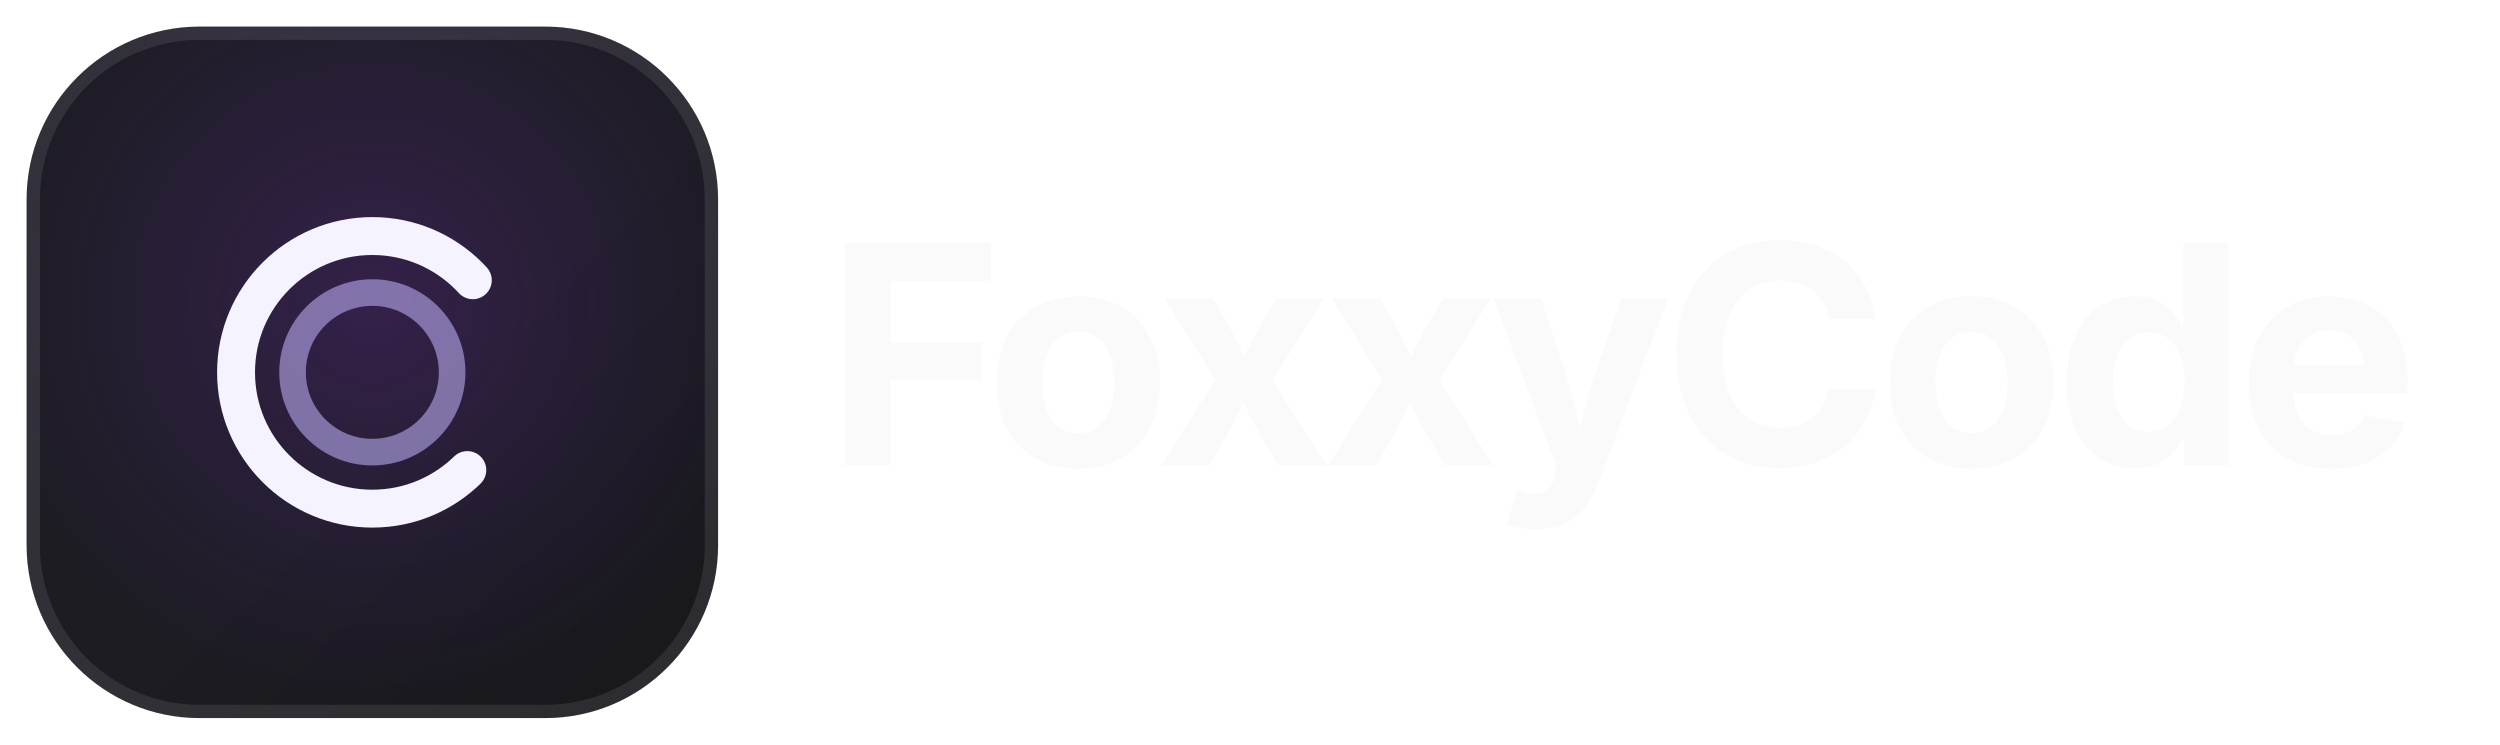
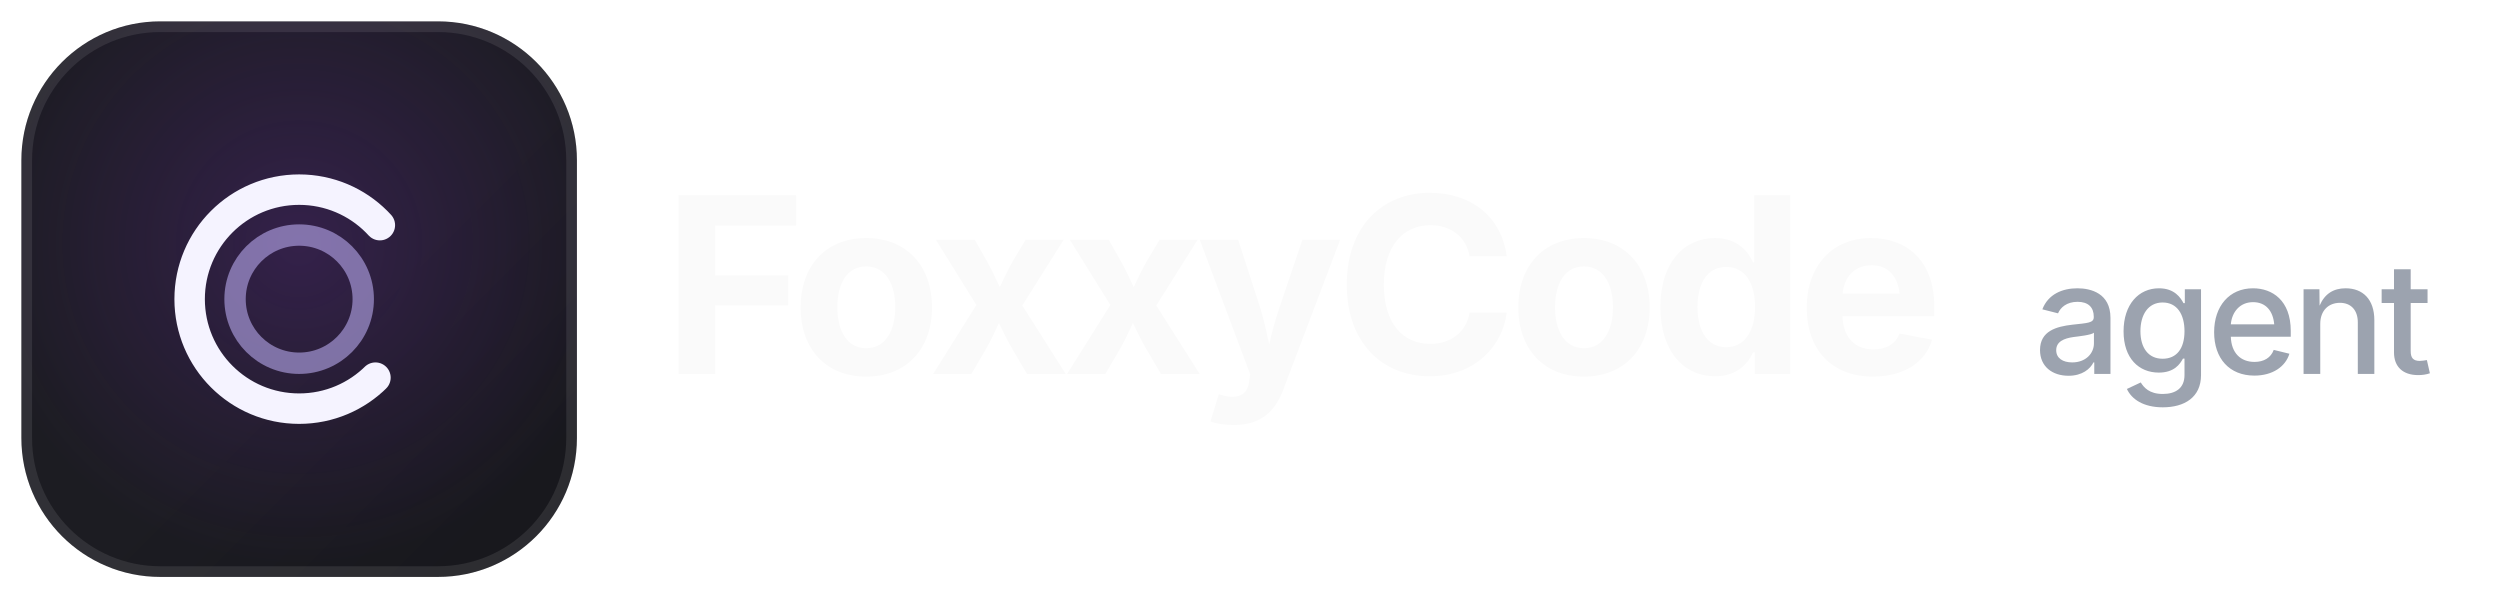
- <svg xmlns="http://www.w3.org/2000/svg" viewBox="0 0 188 56" role="img" aria-label="FoxxyCode agent">
+ <svg xmlns="http://www.w3.org/2000/svg" viewBox="0 0 234 56" role="img" aria-label="FoxxyCode agent">
  <defs>
    <linearGradient id="cw-plate" x1="2" y1="2" x2="54" y2="54" gradientUnits="userSpaceOnUse">
      <stop offset="0" stop-color="#1c1c22" />
      <stop offset="1" stop-color="#101014" />
    </linearGradient>
    <linearGradient id="cw-stroke" x1="10" y1="10" x2="46" y2="46" gradientUnits="userSpaceOnUse">
      <stop offset="0" stop-color="#f5f3ff" />
      <stop offset="0.5" stop-color="#ddd6fe" />
      <stop offset="1" stop-color="#a78bfa" />
    </linearGradient>
    <linearGradient id="cw-stroke-inner" x1="14" y1="14" x2="42" y2="42" gradientUnits="userSpaceOnUse">
      <stop offset="0" stop-color="#c4b5fd" stop-opacity="0.55" />
      <stop offset="1" stop-color="#9333ea" stop-opacity="0.35" />
    </linearGradient>
    <radialGradient id="cw-plate-glow" cx="50%" cy="40%" r="58%">
      <stop offset="0" stop-color="#9333ea" stop-opacity="0.2" />
      <stop offset="1" stop-color="#9333ea" stop-opacity="0" />
    </radialGradient>
  </defs>
  <g transform="translate(28 28)">
    <rect x="-26" y="-26" width="52" height="52" rx="13" fill="url(#cw-plate)" />
    <rect x="-26" y="-26" width="52" height="52" rx="13" fill="url(#cw-plate-glow)" />
    <rect x="-25.5" y="-25.5" width="51" height="51" rx="12.5" fill="none" stroke="rgba(255,255,255,0.09)" stroke-width="1" />
    <g transform="rotate(90)">
      <circle r="10.25" fill="none" stroke="url(#cw-stroke)" stroke-width="2.85" stroke-linecap="round" stroke-dasharray="48.6 15.8" stroke-dashoffset="7.9" />
      <circle r="6" fill="none" stroke="url(#cw-stroke-inner)" stroke-width="2" />
    </g>
  </g>
  <text x="62" y="35" font-family="system-ui, -apple-system, Segoe UI, sans-serif" font-size="23" font-weight="650" letter-spacing="-0.035em" fill="#fafafa">
    <tspan>FoxxyCode</tspan>
    <tspan font-size="14.5" font-weight="500" fill="#9ca3af" dx="3">agent</tspan>
  </text>
</svg>
